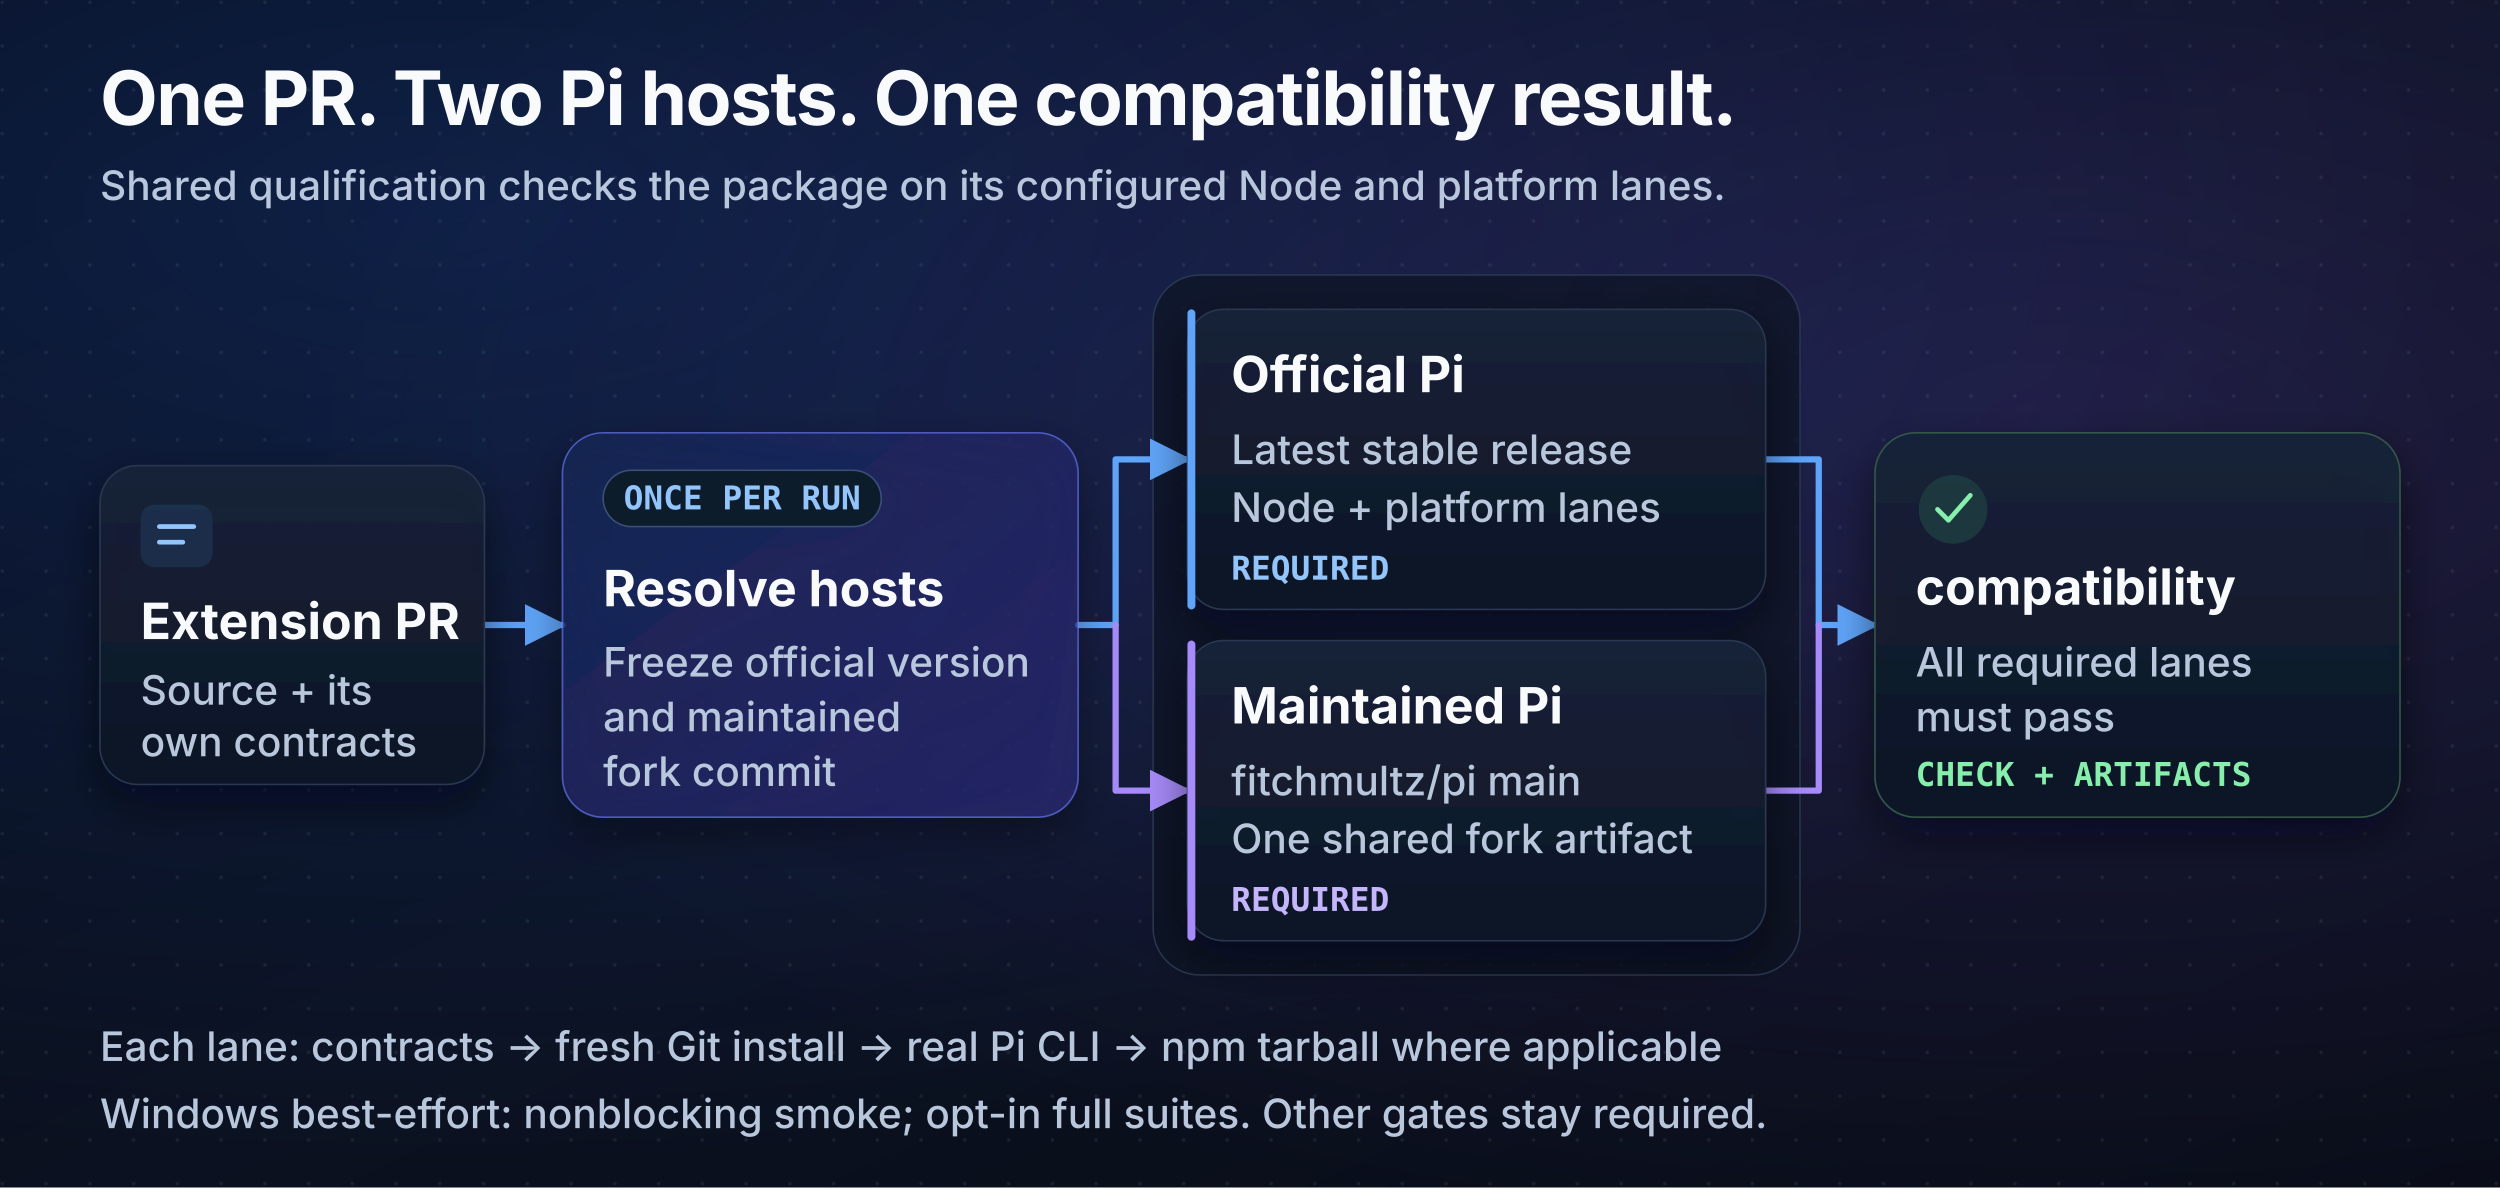
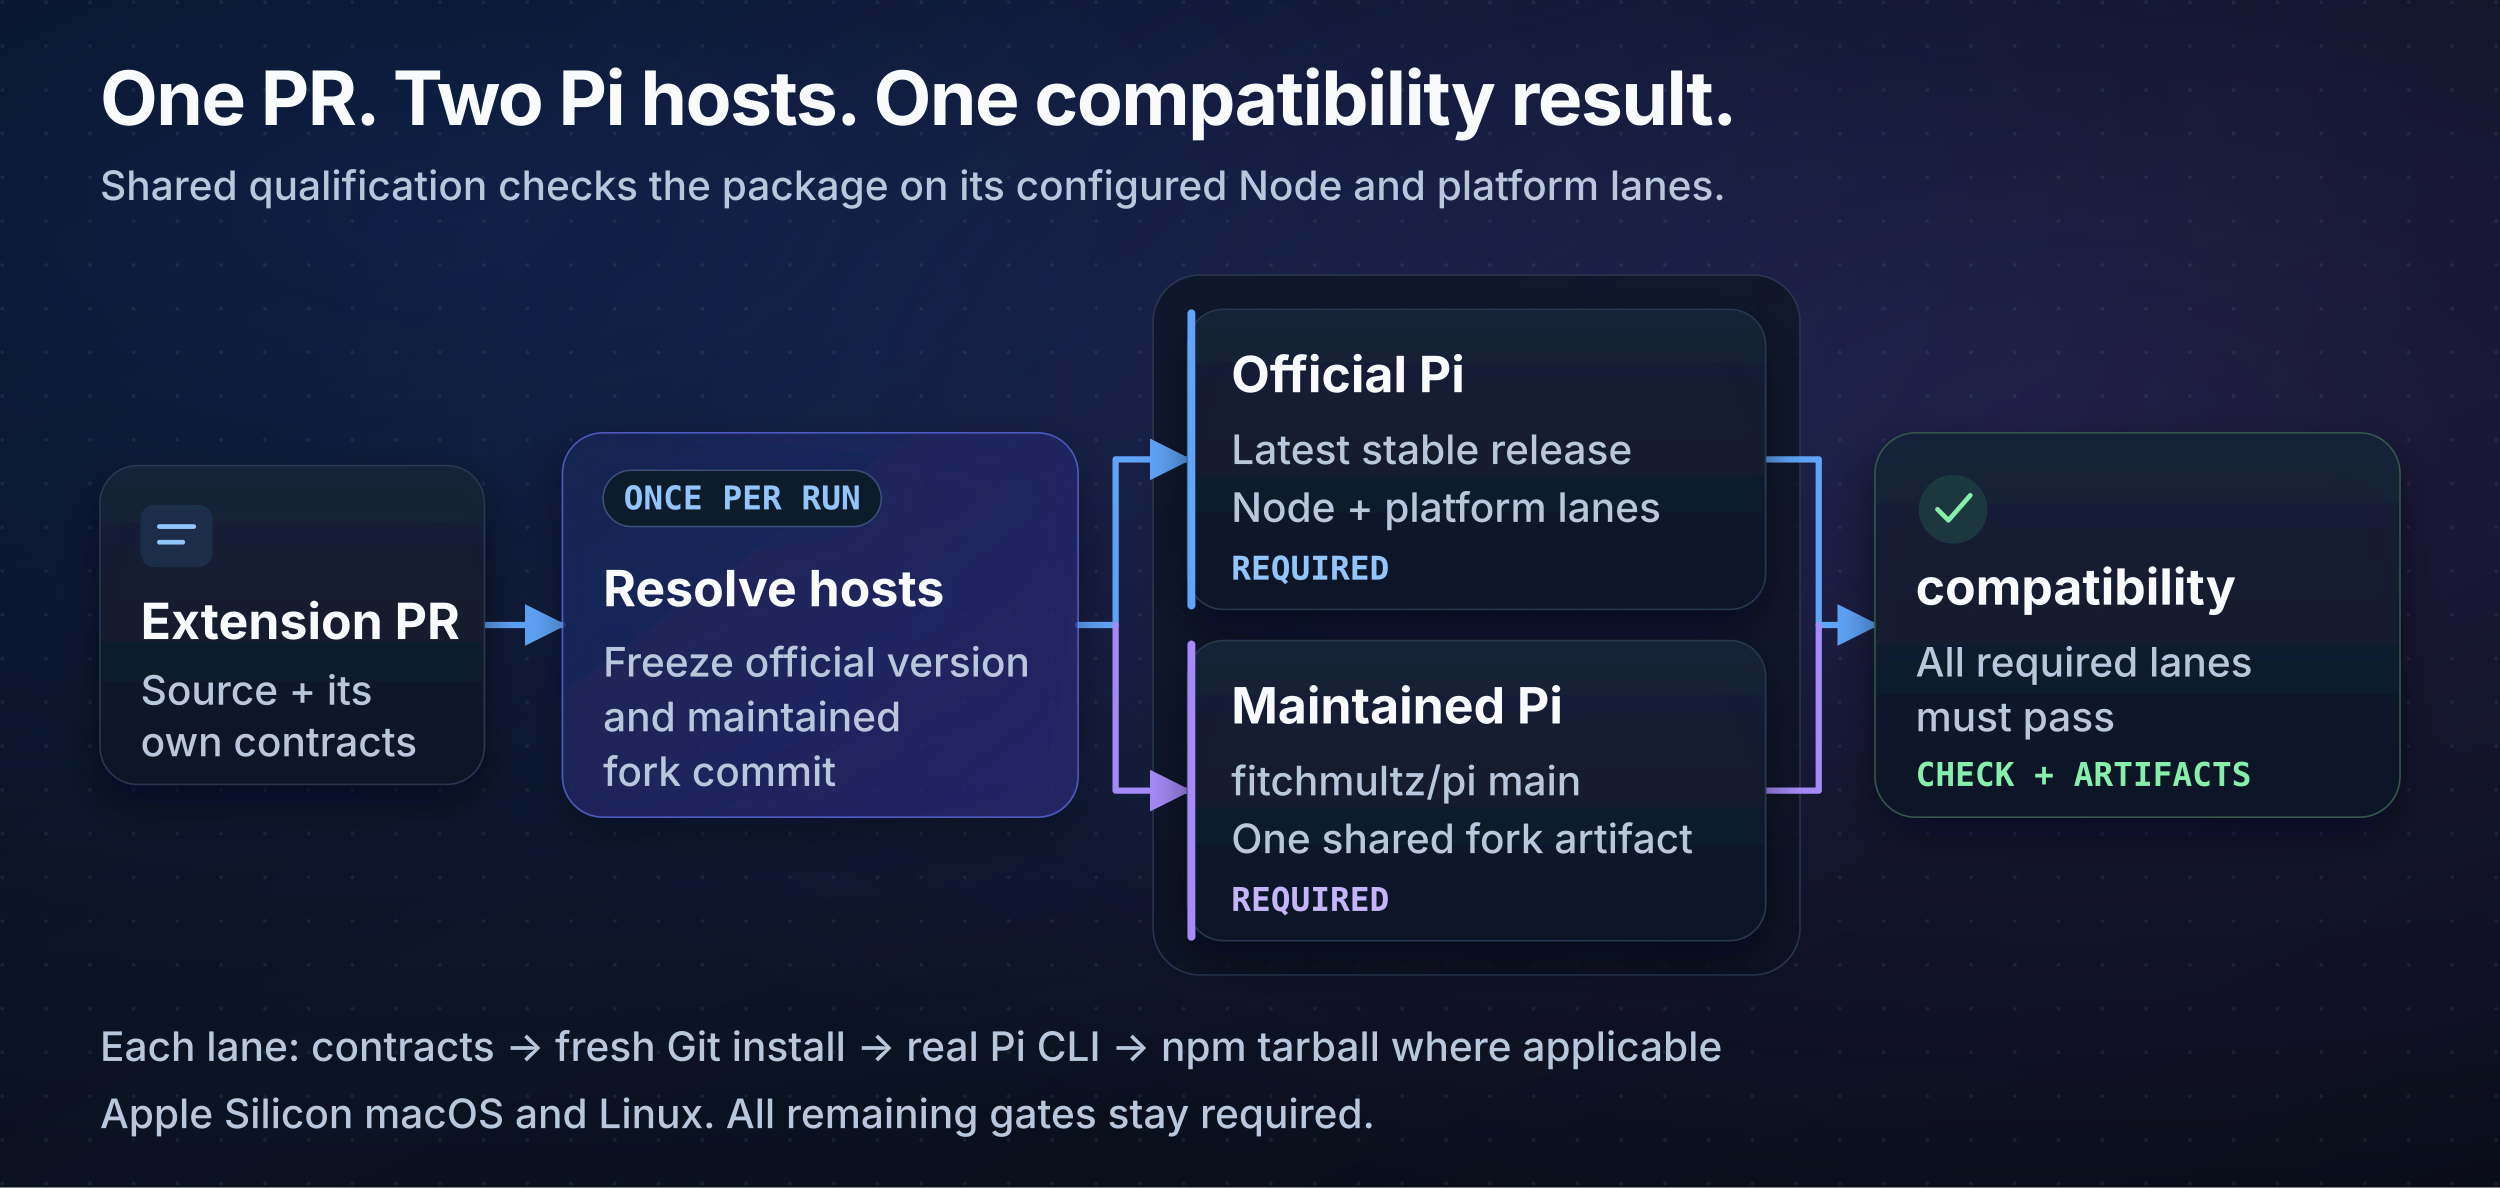
<svg xmlns="http://www.w3.org/2000/svg" width="1600" height="760" viewBox="0 0 1600 760" role="img" aria-labelledby="title desc">
  <defs>
    <linearGradient id="canvas" x1="0" y1="0" x2="1" y2="1">
      <stop stop-color="#060A12" />
      <stop offset="0.52" stop-color="#0B1120" />
      <stop offset="1" stop-color="#080C16" />
    </linearGradient>
    <radialGradient id="blueBloom" cx="0.18" cy="0.18" r="0.8">
      <stop stop-color="#2563EB" stop-opacity="0.22" />
      <stop offset="1" stop-color="#2563EB" stop-opacity="0" />
    </radialGradient>
    <radialGradient id="violetBloom" cx="0.82" cy="0.36" r="0.7">
      <stop stop-color="#8B5CF6" stop-opacity="0.16" />
      <stop offset="1" stop-color="#8B5CF6" stop-opacity="0" />
    </radialGradient>
    <linearGradient id="glass" x1="0" y1="0" x2="0" y2="1">
      <stop stop-color="#172238" stop-opacity="0.96" />
      <stop offset="1" stop-color="#0E1525" stop-opacity="0.98" />
    </linearGradient>
    <linearGradient id="focus" x1="0" y1="0" x2="1" y2="1">
      <stop stop-color="#172554" stop-opacity="0.82" />
      <stop offset="1" stop-color="#312E81" stop-opacity="0.58" />
    </linearGradient>
    <pattern id="dotGrid" width="28" height="28" patternUnits="userSpaceOnUse">
      <circle cx="1.5" cy="1.5" r="1.2" fill="#94A3B8" fill-opacity="0.11" />
    </pattern>
    <filter id="shadow" x="-30%" y="-30%" width="160%" height="180%">
      <feDropShadow dx="0" dy="12" stdDeviation="14" flood-color="#02040A" flood-opacity="0.54" />
    </filter>
    <marker id="arrowBlue" viewBox="0 0 12 12" refX="10" refY="6" markerWidth="8" markerHeight="8" orient="auto">
      <path d="M1 1 11 6 1 11Z" fill="#60A5FA" />
    </marker>
    <marker id="arrowViolet" viewBox="0 0 12 12" refX="10" refY="6" markerWidth="8" markerHeight="8" orient="auto">
      <path d="M1 1 11 6 1 11Z" fill="#A78BFA" />
    </marker>
    <style>
      .sans { font-family: Inter, ui-sans-serif, Arial, sans-serif; }
      .mono { font-family: "JetBrains Mono", ui-monospace, monospace; }
      .card-title { font: 650 32px Inter, ui-sans-serif, Arial, sans-serif; fill: #F8FAFC; }
      .copy { font: 450 26px Inter, ui-sans-serif, Arial, sans-serif; fill: #B9C7DD; }
      .chip { font: 650 21px "JetBrains Mono", ui-monospace, monospace; }
      .connector { fill: none; stroke-width: 4; stroke-linecap: round; stroke-linejoin: round; }
    </style>
  </defs>
  <rect width="1600" height="760" fill="url(#canvas)" />
  <rect width="1600" height="760" fill="url(#blueBloom)" />
  <rect width="1600" height="760" fill="url(#violetBloom)" />
  <rect width="1600" height="760" fill="url(#dotGrid)" />
  <g class="sans">
    <text x="64" y="80" font-size="48" font-weight="700" letter-spacing="-1" fill="#F8FAFC">One PR. Two Pi hosts. One compatibility result.</text>
    <text x="64" y="128" class="copy">Shared qualification checks the package on its configured Node and platform lanes.</text>
  </g>
  <rect x="738" y="176" width="414" height="448" rx="30" fill="#0D1423" fill-opacity="0.72" stroke="#293750" />
  <g class="connector">
    <path d="M310 400H360" stroke="#60A5FA" marker-end="url(#arrowBlue)" />
    <path d="M690 400H714V294H760" stroke="#60A5FA" marker-end="url(#arrowBlue)" />
    <path d="M714 400V506H760" stroke="#A78BFA" marker-end="url(#arrowViolet)" />
    <path d="M1130 294H1164V400H1200" stroke="#60A5FA" marker-end="url(#arrowBlue)" />
    <path d="M1130 506H1164V400" stroke="#A78BFA" />
  </g>
  <g class="sans" filter="url(#shadow)">
    <g transform="translate(64 298)">
      <rect width="246" height="204" rx="24" fill="url(#glass)" stroke="#293750" />
      <rect x="26" y="25" width="46" height="40" rx="9" fill="#60A5FA" fill-opacity="0.12" />
      <path d="M38 39h22M38 49h15" stroke="#93C5FD" stroke-width="3" stroke-linecap="round" />
      <text x="26" y="111" class="card-title">Extension PR</text>
      <text x="26" y="153" class="copy">Source + its</text>
      <text x="26" y="186" class="copy">own contracts</text>
    </g>
    <g transform="translate(360 277)">
      <rect width="330" height="246" rx="26" fill="url(#focus)" stroke="#6D7DFF" stroke-opacity="0.62" />
      <rect x="26" y="24" width="178" height="36" rx="18" fill="#111A2A" stroke="#38517A" />
      <text x="115" y="49" text-anchor="middle" class="chip" fill="#93C5FD">ONCE PER RUN</text>
      <text x="26" y="111" class="card-title">Resolve hosts</text>
      <text x="26" y="156" class="copy">Freeze official version</text>
      <text x="26" y="191" class="copy">and maintained</text>
      <text x="26" y="226" class="copy">fork commit</text>
    </g>
  </g>
  <g class="sans" filter="url(#shadow)">
    <g transform="translate(760 198)">
      <rect width="370" height="192" rx="23" fill="url(#glass)" stroke="#293750" />
      <rect width="5" height="192" rx="2.5" fill="#60A5FA" />
      <text x="28" y="53" class="card-title">Official Pi</text>
      <text x="28" y="99" class="copy">Latest stable release</text>
      <text x="28" y="136" class="copy">Node + platform lanes</text>
      <text x="28" y="173" class="chip" fill="#93C5FD">REQUIRED</text>
    </g>
    <g transform="translate(760 410)">
      <rect width="370" height="192" rx="23" fill="url(#glass)" stroke="#293750" />
      <rect width="5" height="192" rx="2.5" fill="#A78BFA" />
      <text x="28" y="53" class="card-title">Maintained Pi</text>
      <text x="28" y="99" class="copy">fitchmultz/pi main</text>
      <text x="28" y="136" class="copy">One shared fork artifact</text>
      <text x="28" y="173" class="chip" fill="#C4B5FD">REQUIRED</text>
    </g>
  </g>
  <g transform="translate(1200 277)" class="sans" filter="url(#shadow)">
    <rect width="336" height="246" rx="26" fill="url(#glass)" stroke="#335948" />
    <circle cx="50" cy="49" r="22" fill="#4ADE80" fill-opacity="0.13" />
    <path d="m40 49 7 7 14-16" fill="none" stroke="#86EFAC" stroke-width="3" stroke-linecap="round" stroke-linejoin="round" />
    <text x="26" y="110" class="card-title">compatibility</text>
    <text x="26" y="156" class="copy">All required lanes</text>
    <text x="26" y="191" class="copy">must pass</text>
    <text x="26" y="226" class="chip" fill="#86EFAC">CHECK + ARTIFACTS</text>
  </g>
  <g class="sans">
    <text x="64" y="679" class="copy">Each lane: contracts → fresh Git install → real Pi CLI → npm tarball where applicable</text>
-     <text x="64" y="722" class="copy" fill="#91A0B8">Windows best-effort: nonblocking smoke; opt-in full suites. Other gates stay required.</text>
+     <text x="64" y="722" class="copy" fill="#91A0B8">Apple Silicon macOS and Linux. All remaining gates stay required.</text>
  </g>
</svg>
